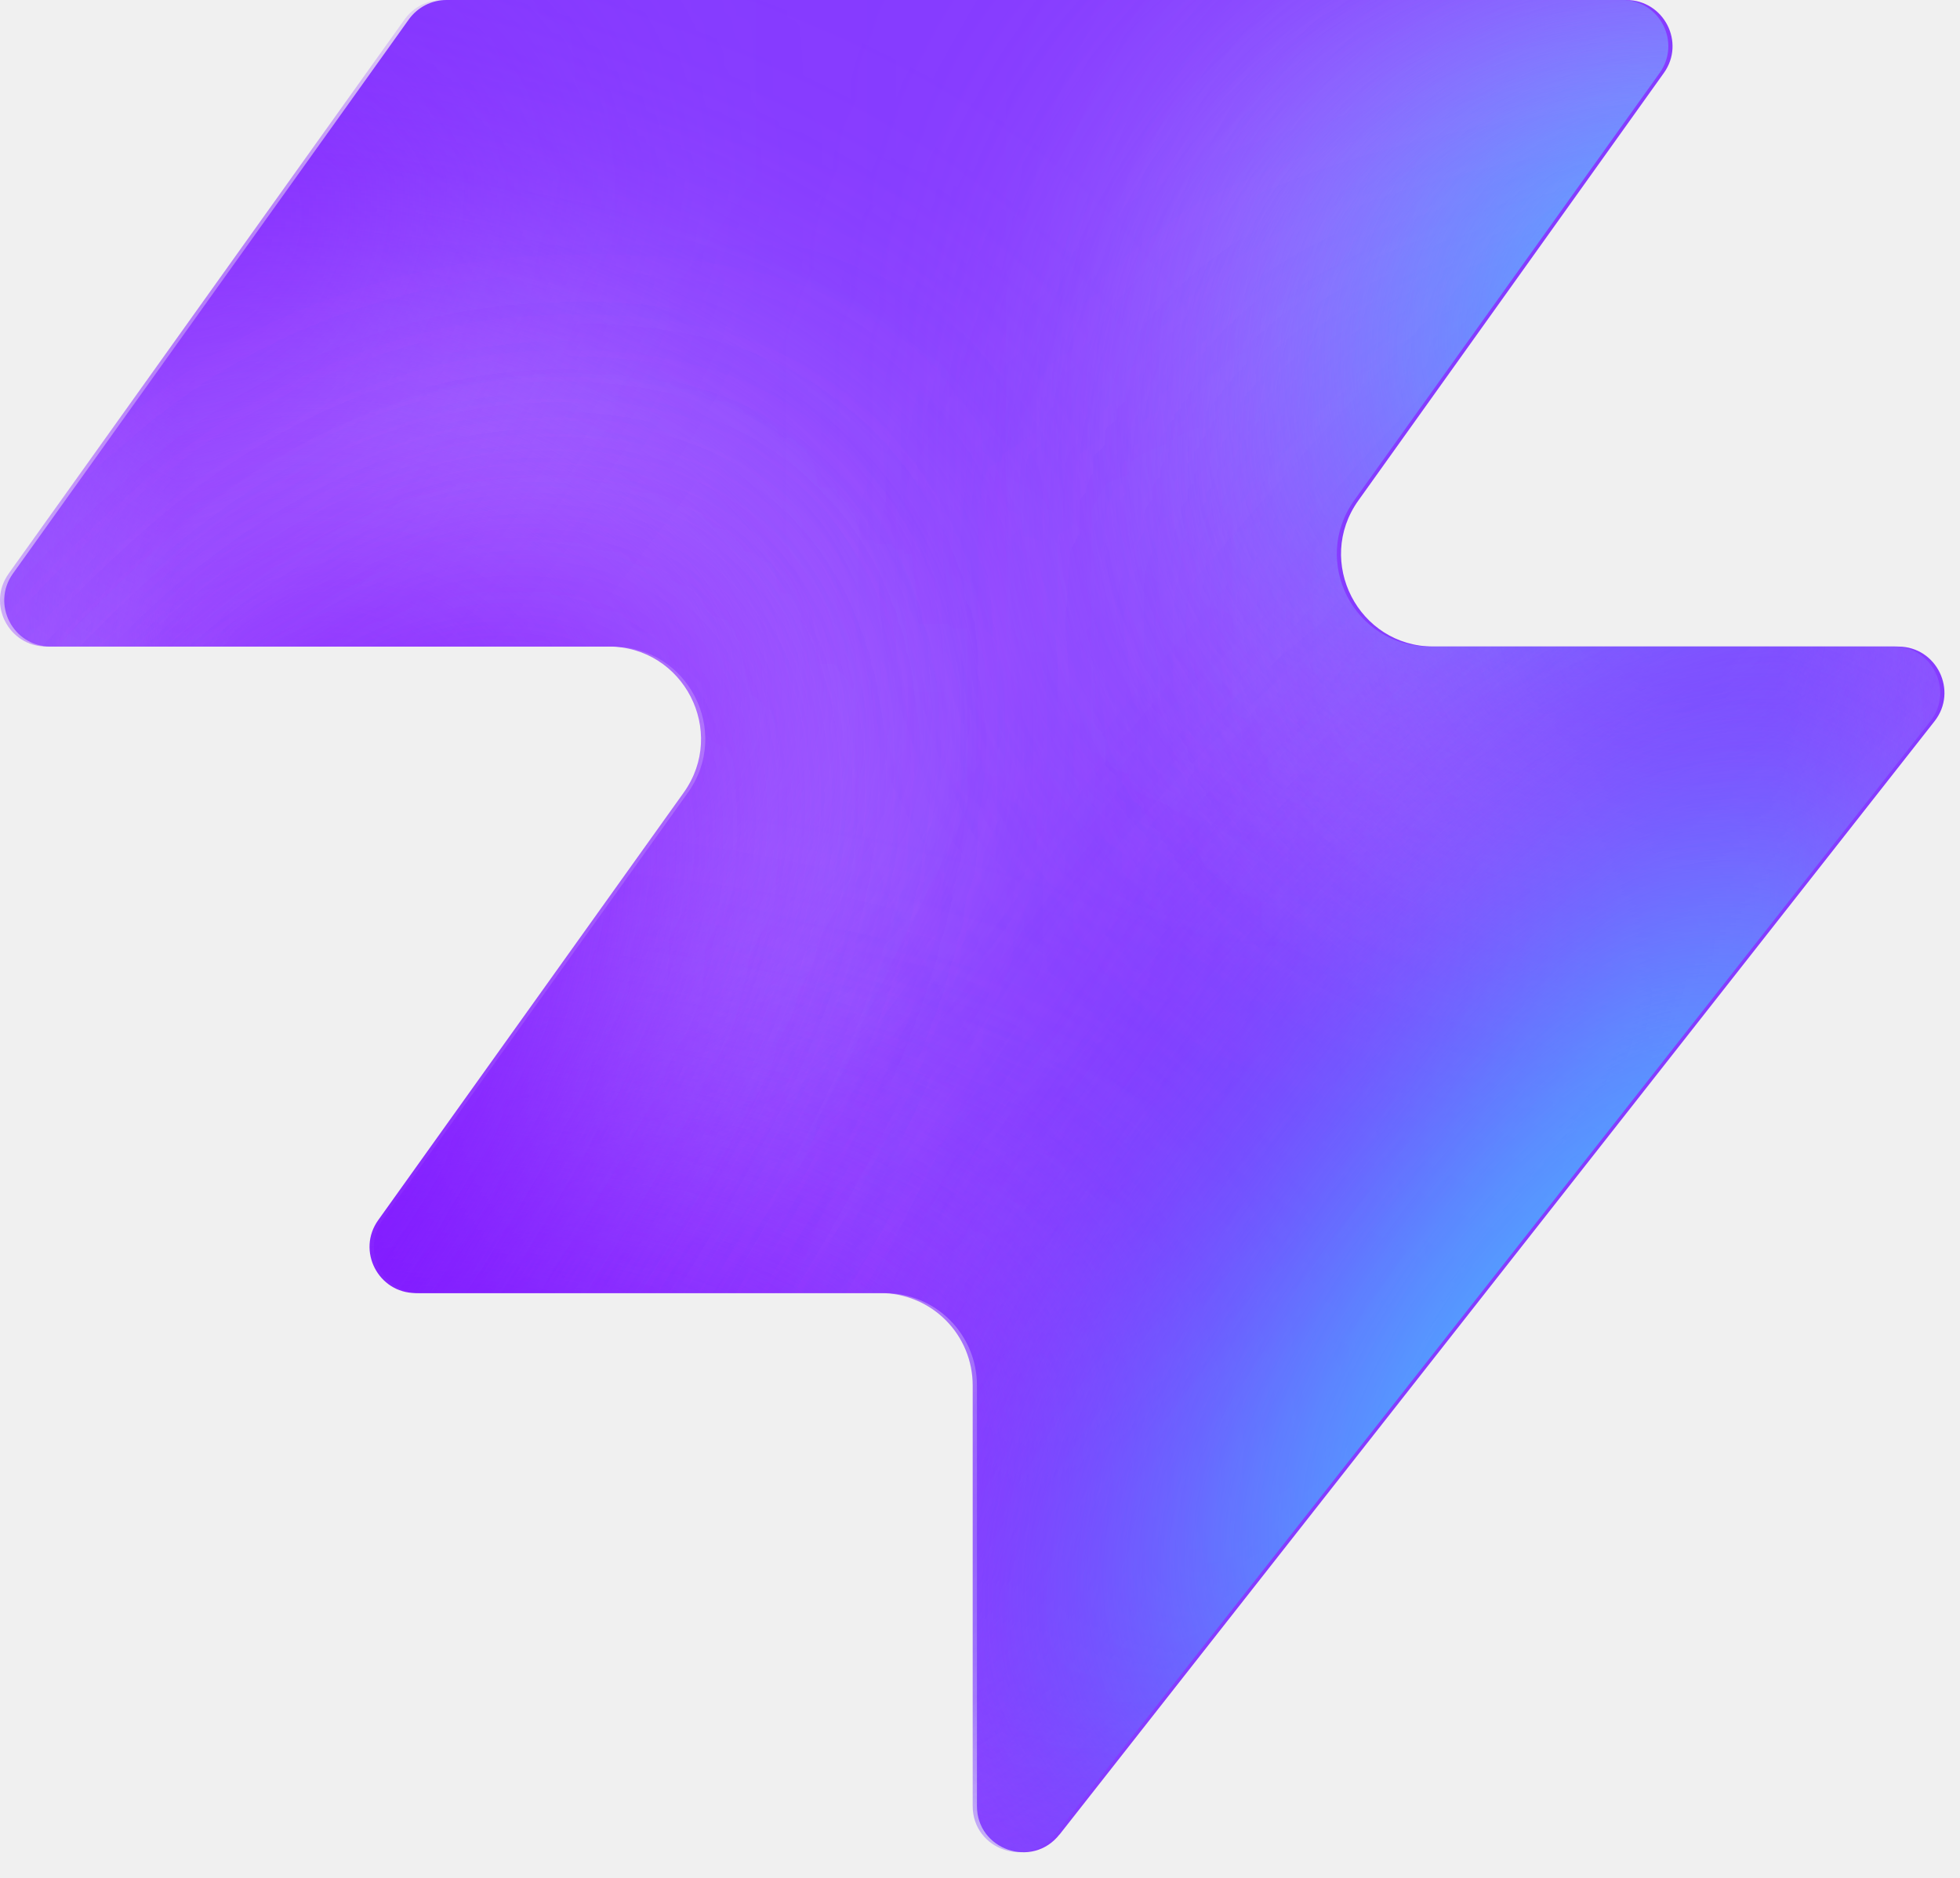
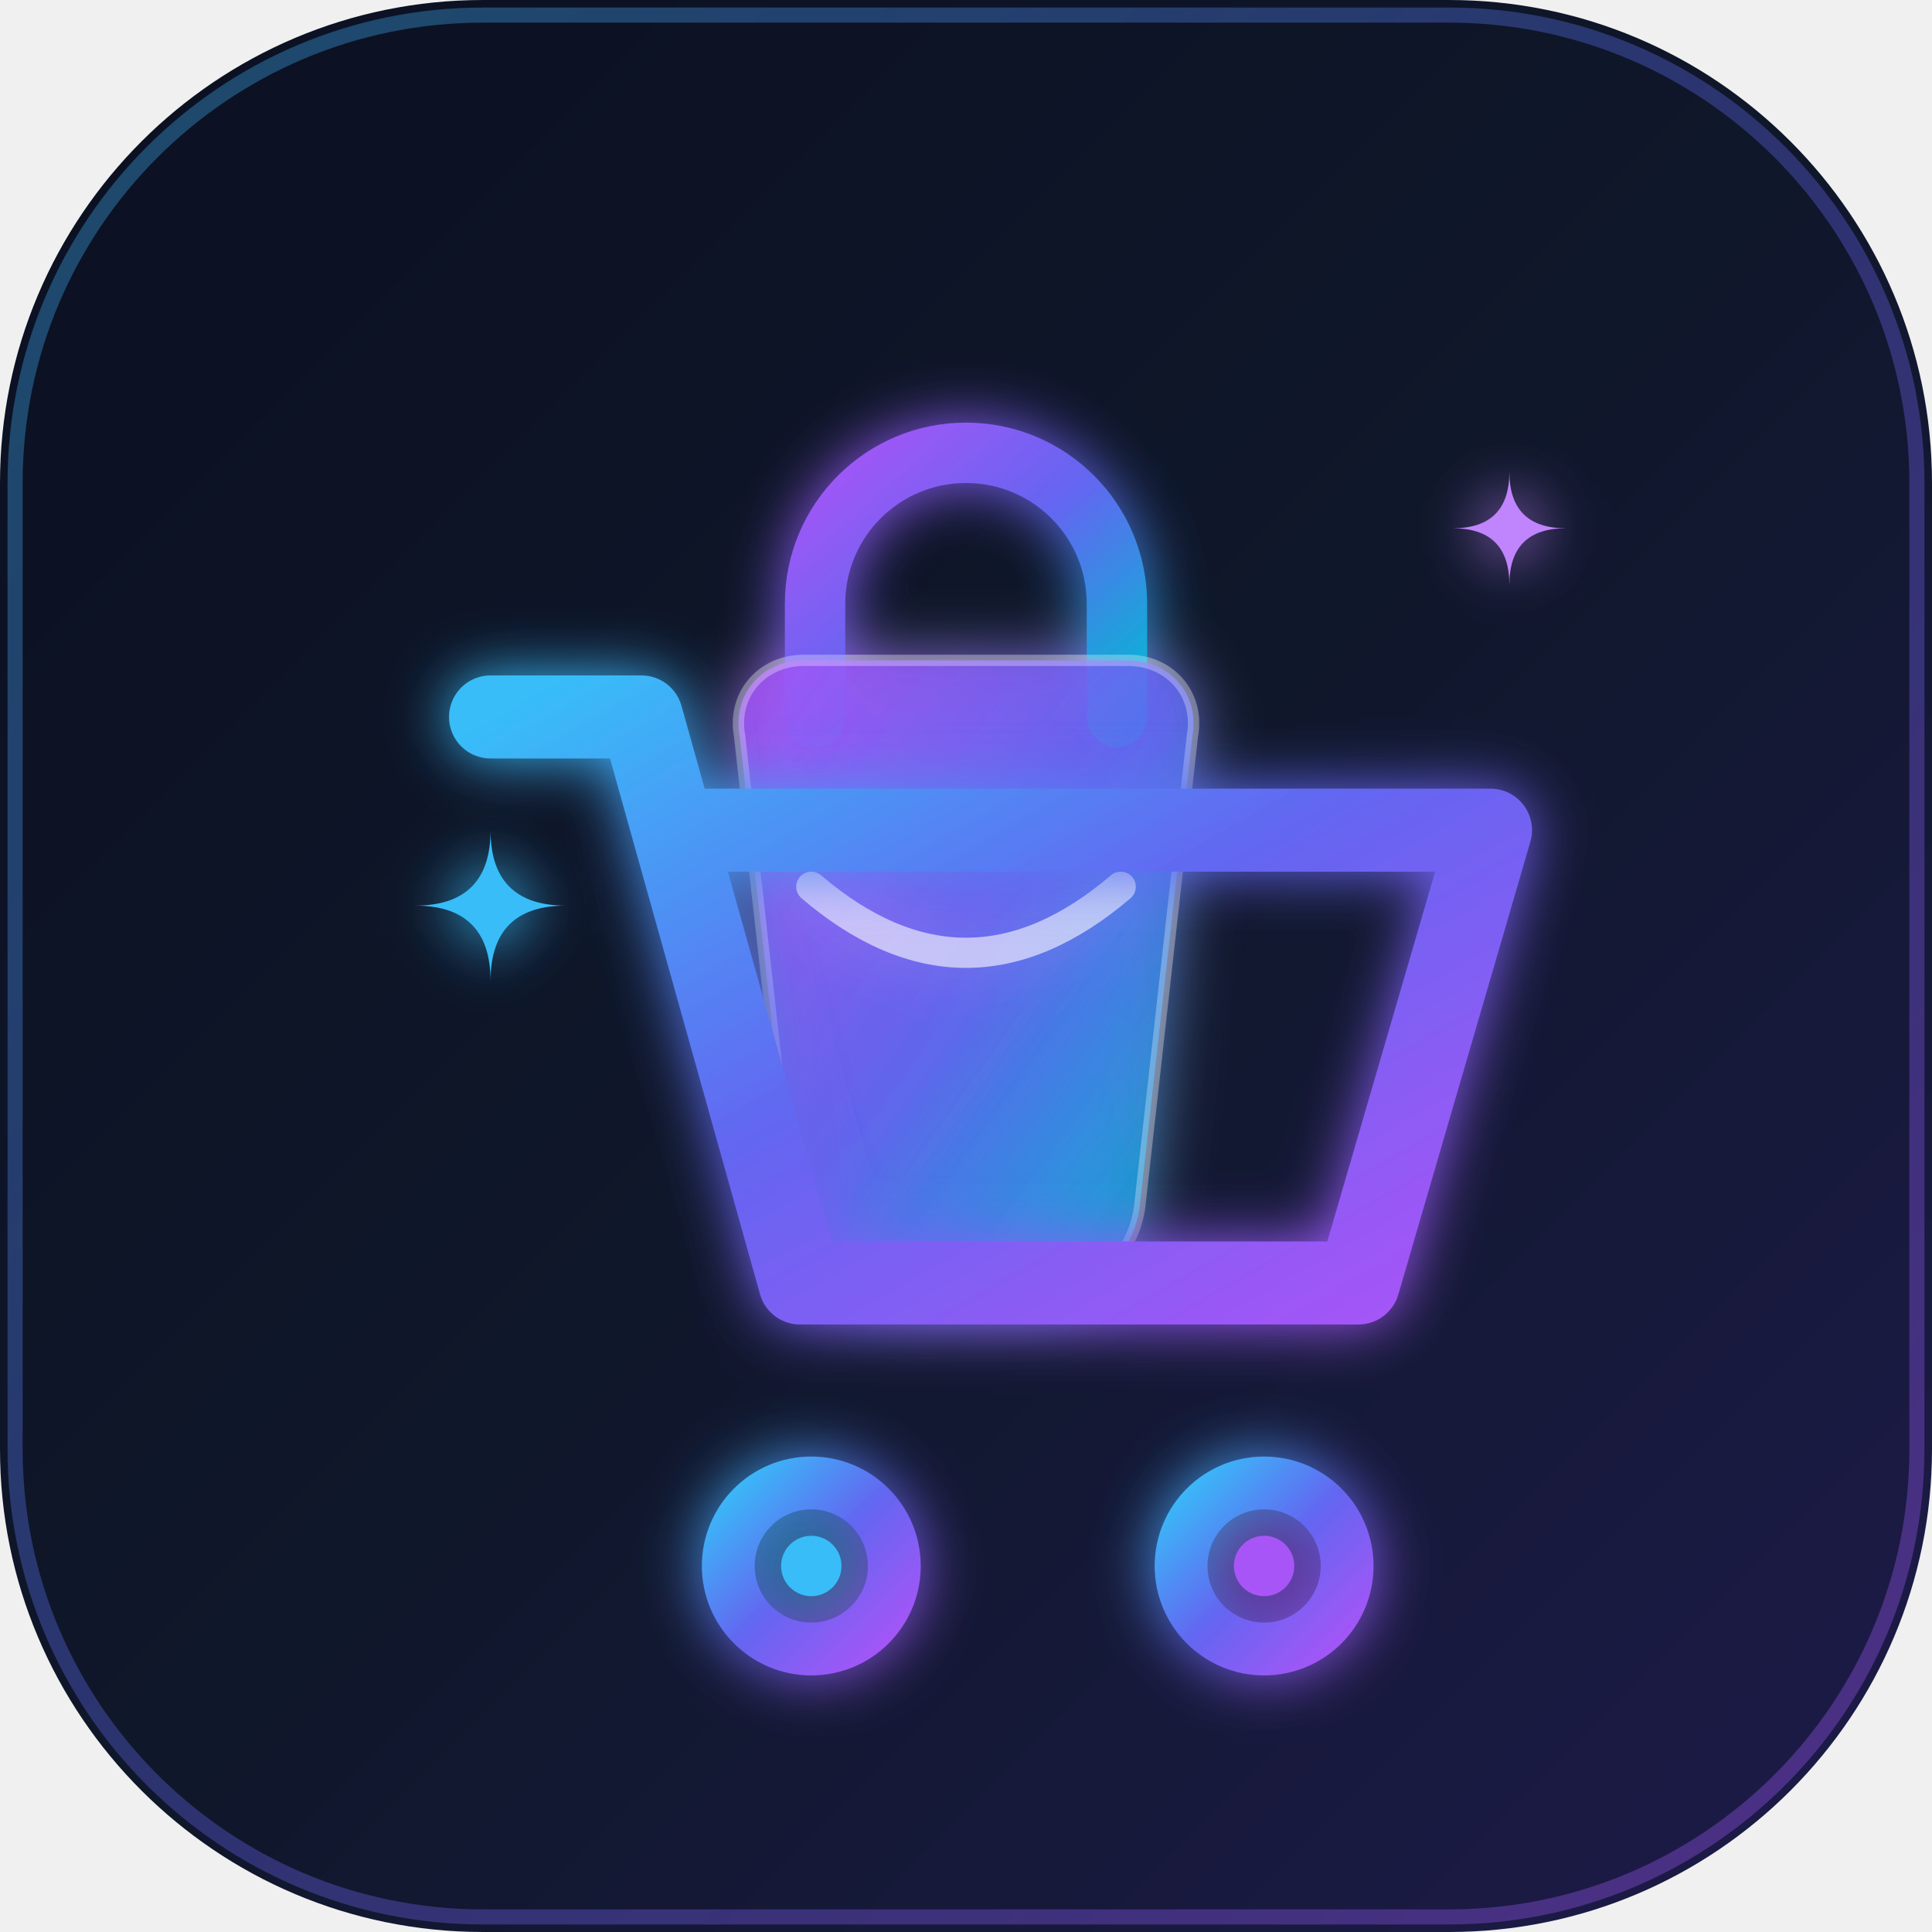
- <svg xmlns="http://www.w3.org/2000/svg" width="48" height="46" fill="none" viewBox="0 0 48 46">
-   <path fill="#863bff" d="M25.946 44.938c-.664.845-2.021.375-2.021-.698V33.937a2.26 2.26 0 0 0-2.262-2.262H10.287c-.92 0-1.456-1.04-.92-1.788l7.48-10.471c1.07-1.497 0-3.578-1.842-3.578H1.237c-.92 0-1.456-1.04-.92-1.788L10.013.474c.214-.297.556-.474.92-.474h28.894c.92 0 1.456 1.04.92 1.788l-7.48 10.471c-1.07 1.498 0 3.579 1.842 3.579h11.377c.943 0 1.473 1.088.89 1.83L25.947 44.94z" style="fill:#863bff;fill:color(display-p3 .525 .23 1);fill-opacity:1" />
-   <mask id="a" width="48" height="46" x="0" y="0" maskUnits="userSpaceOnUse" style="mask-type:alpha">
-     <path fill="#000" d="M25.842 44.938c-.664.844-2.021.375-2.021-.698V33.937a2.26 2.26 0 0 0-2.262-2.262H10.183c-.92 0-1.456-1.04-.92-1.788l7.48-10.471c1.07-1.498 0-3.579-1.842-3.579H1.133c-.92 0-1.456-1.04-.92-1.787L9.91.473c.214-.297.556-.474.92-.474h28.894c.92 0 1.456 1.04.92 1.788l-7.48 10.471c-1.07 1.498 0 3.578 1.842 3.578h11.377c.943 0 1.473 1.088.89 1.832L25.843 44.94z" style="fill:#000;fill-opacity:1" />
-   </mask>
-   <g mask="url(#a)">
-     <g filter="url(#b)">
-       <ellipse cx="5.508" cy="14.704" fill="#ede6ff" rx="5.508" ry="14.704" style="fill:#ede6ff;fill:color(display-p3 .927 .903 1);fill-opacity:1" transform="matrix(.00324 1 1 -.00324 -4.47 31.516)" />
-     </g>
-     <g filter="url(#c)">
-       <ellipse cx="10.399" cy="29.851" fill="#ede6ff" rx="10.399" ry="29.851" style="fill:#ede6ff;fill:color(display-p3 .927 .903 1);fill-opacity:1" transform="matrix(.00324 1 1 -.00324 -39.328 7.883)" />
-     </g>
-     <g filter="url(#d)">
-       <ellipse cx="5.508" cy="30.487" fill="#7e14ff" rx="5.508" ry="30.487" style="fill:#7e14ff;fill:color(display-p3 .492 .077 1);fill-opacity:1" transform="rotate(89.814 -25.913 -14.639)scale(1 -1)" />
-     </g>
-     <g filter="url(#e)">
-       <ellipse cx="5.508" cy="30.599" fill="#7e14ff" rx="5.508" ry="30.599" style="fill:#7e14ff;fill:color(display-p3 .492 .077 1);fill-opacity:1" transform="rotate(89.814 -32.644 -3.334)scale(1 -1)" />
-     </g>
-     <g filter="url(#f)">
-       <ellipse cx="5.508" cy="30.599" fill="#7e14ff" rx="5.508" ry="30.599" style="fill:#7e14ff;fill:color(display-p3 .492 .077 1);fill-opacity:1" transform="matrix(.00324 1 1 -.00324 -34.34 30.47)" />
-     </g>
-     <g filter="url(#g)">
-       <ellipse cx="14.072" cy="22.078" fill="#ede6ff" rx="14.072" ry="22.078" style="fill:#ede6ff;fill:color(display-p3 .927 .903 1);fill-opacity:1" transform="rotate(93.35 24.506 48.493)scale(-1 1)" />
-     </g>
-     <g filter="url(#h)">
-       <ellipse cx="3.47" cy="21.501" fill="#7e14ff" rx="3.47" ry="21.501" style="fill:#7e14ff;fill:color(display-p3 .492 .077 1);fill-opacity:1" transform="rotate(89.009 28.708 47.59)scale(-1 1)" />
-     </g>
-     <g filter="url(#i)">
-       <ellipse cx="3.47" cy="21.501" fill="#7e14ff" rx="3.47" ry="21.501" style="fill:#7e14ff;fill:color(display-p3 .492 .077 1);fill-opacity:1" transform="rotate(89.009 28.708 47.59)scale(-1 1)" />
-     </g>
-     <g filter="url(#j)">
-       <ellipse cx=".387" cy="8.972" fill="#7e14ff" rx="4.407" ry="29.108" style="fill:#7e14ff;fill:color(display-p3 .492 .077 1);fill-opacity:1" transform="rotate(39.51 .387 8.972)" />
-     </g>
-     <g filter="url(#k)">
-       <ellipse cx="47.523" cy="-6.092" fill="#7e14ff" rx="4.407" ry="29.108" style="fill:#7e14ff;fill:color(display-p3 .492 .077 1);fill-opacity:1" transform="rotate(37.892 47.523 -6.092)" />
-     </g>
-     <g filter="url(#l)">
-       <ellipse cx="41.412" cy="6.333" fill="#47bfff" rx="5.971" ry="9.665" style="fill:#47bfff;fill:color(display-p3 .28 .748 1);fill-opacity:1" transform="rotate(37.892 41.412 6.333)" />
-     </g>
-     <g filter="url(#m)">
-       <ellipse cx="-1.879" cy="38.332" fill="#7e14ff" rx="4.407" ry="29.108" style="fill:#7e14ff;fill:color(display-p3 .492 .077 1);fill-opacity:1" transform="rotate(37.892 -1.88 38.332)" />
-     </g>
-     <g filter="url(#n)">
-       <ellipse cx="-1.879" cy="38.332" fill="#7e14ff" rx="4.407" ry="29.108" style="fill:#7e14ff;fill:color(display-p3 .492 .077 1);fill-opacity:1" transform="rotate(37.892 -1.88 38.332)" />
-     </g>
-     <g filter="url(#o)">
-       <ellipse cx="35.651" cy="29.907" fill="#7e14ff" rx="4.407" ry="29.108" style="fill:#7e14ff;fill:color(display-p3 .492 .077 1);fill-opacity:1" transform="rotate(37.892 35.651 29.907)" />
-     </g>
-     <g filter="url(#p)">
-       <ellipse cx="38.418" cy="32.4" fill="#47bfff" rx="5.971" ry="15.297" style="fill:#47bfff;fill:color(display-p3 .28 .748 1);fill-opacity:1" transform="rotate(37.892 38.418 32.4)" />
-     </g>
-   </g>
+ <svg xmlns="http://www.w3.org/2000/svg" viewBox="0 0 512 512" width="512" height="512">
  <defs>
-     <filter id="b" width="60.045" height="41.654" x="-19.77" y="16.149" color-interpolation-filters="sRGB" filterUnits="userSpaceOnUse">
-       <feFlood flood-opacity="0" result="BackgroundImageFix" />
-       <feBlend in="SourceGraphic" in2="BackgroundImageFix" result="shape" />
-       <feGaussianBlur result="effect1_foregroundBlur_2002_17158" stdDeviation="7.659" />
-     </filter>
-     <filter id="c" width="90.34" height="51.437" x="-54.613" y="-7.533" color-interpolation-filters="sRGB" filterUnits="userSpaceOnUse">
-       <feFlood flood-opacity="0" result="BackgroundImageFix" />
-       <feBlend in="SourceGraphic" in2="BackgroundImageFix" result="shape" />
-       <feGaussianBlur result="effect1_foregroundBlur_2002_17158" stdDeviation="7.659" />
-     </filter>
-     <filter id="d" width="79.355" height="29.4" x="-49.64" y="2.03" color-interpolation-filters="sRGB" filterUnits="userSpaceOnUse">
-       <feFlood flood-opacity="0" result="BackgroundImageFix" />
-       <feBlend in="SourceGraphic" in2="BackgroundImageFix" result="shape" />
-       <feGaussianBlur result="effect1_foregroundBlur_2002_17158" stdDeviation="4.596" />
-     </filter>
-     <filter id="e" width="79.579" height="29.4" x="-45.045" y="20.029" color-interpolation-filters="sRGB" filterUnits="userSpaceOnUse">
-       <feFlood flood-opacity="0" result="BackgroundImageFix" />
-       <feBlend in="SourceGraphic" in2="BackgroundImageFix" result="shape" />
-       <feGaussianBlur result="effect1_foregroundBlur_2002_17158" stdDeviation="4.596" />
-     </filter>
-     <filter id="f" width="79.579" height="29.4" x="-43.513" y="21.178" color-interpolation-filters="sRGB" filterUnits="userSpaceOnUse">
-       <feFlood flood-opacity="0" result="BackgroundImageFix" />
-       <feBlend in="SourceGraphic" in2="BackgroundImageFix" result="shape" />
-       <feGaussianBlur result="effect1_foregroundBlur_2002_17158" stdDeviation="4.596" />
-     </filter>
-     <filter id="g" width="74.749" height="58.852" x="15.756" y="-17.901" color-interpolation-filters="sRGB" filterUnits="userSpaceOnUse">
-       <feFlood flood-opacity="0" result="BackgroundImageFix" />
-       <feBlend in="SourceGraphic" in2="BackgroundImageFix" result="shape" />
-       <feGaussianBlur result="effect1_foregroundBlur_2002_17158" stdDeviation="7.659" />
-     </filter>
-     <filter id="h" width="61.377" height="25.362" x="23.548" y="2.284" color-interpolation-filters="sRGB" filterUnits="userSpaceOnUse">
-       <feFlood flood-opacity="0" result="BackgroundImageFix" />
-       <feBlend in="SourceGraphic" in2="BackgroundImageFix" result="shape" />
-       <feGaussianBlur result="effect1_foregroundBlur_2002_17158" stdDeviation="4.596" />
-     </filter>
-     <filter id="i" width="61.377" height="25.362" x="23.548" y="2.284" color-interpolation-filters="sRGB" filterUnits="userSpaceOnUse">
-       <feFlood flood-opacity="0" result="BackgroundImageFix" />
-       <feBlend in="SourceGraphic" in2="BackgroundImageFix" result="shape" />
-       <feGaussianBlur result="effect1_foregroundBlur_2002_17158" stdDeviation="4.596" />
-     </filter>
-     <filter id="j" width="56.045" height="63.649" x="-27.636" y="-22.853" color-interpolation-filters="sRGB" filterUnits="userSpaceOnUse">
-       <feFlood flood-opacity="0" result="BackgroundImageFix" />
-       <feBlend in="SourceGraphic" in2="BackgroundImageFix" result="shape" />
-       <feGaussianBlur result="effect1_foregroundBlur_2002_17158" stdDeviation="4.596" />
-     </filter>
-     <filter id="k" width="54.814" height="64.646" x="20.116" y="-38.415" color-interpolation-filters="sRGB" filterUnits="userSpaceOnUse">
-       <feFlood flood-opacity="0" result="BackgroundImageFix" />
-       <feBlend in="SourceGraphic" in2="BackgroundImageFix" result="shape" />
-       <feGaussianBlur result="effect1_foregroundBlur_2002_17158" stdDeviation="4.596" />
-     </filter>
-     <filter id="l" width="33.541" height="35.313" x="24.641" y="-11.323" color-interpolation-filters="sRGB" filterUnits="userSpaceOnUse">
-       <feFlood flood-opacity="0" result="BackgroundImageFix" />
-       <feBlend in="SourceGraphic" in2="BackgroundImageFix" result="shape" />
-       <feGaussianBlur result="effect1_foregroundBlur_2002_17158" stdDeviation="4.596" />
-     </filter>
-     <filter id="m" width="54.814" height="64.646" x="-29.286" y="6.009" color-interpolation-filters="sRGB" filterUnits="userSpaceOnUse">
-       <feFlood flood-opacity="0" result="BackgroundImageFix" />
-       <feBlend in="SourceGraphic" in2="BackgroundImageFix" result="shape" />
-       <feGaussianBlur result="effect1_foregroundBlur_2002_17158" stdDeviation="4.596" />
-     </filter>
-     <filter id="n" width="54.814" height="64.646" x="-29.286" y="6.009" color-interpolation-filters="sRGB" filterUnits="userSpaceOnUse">
-       <feFlood flood-opacity="0" result="BackgroundImageFix" />
-       <feBlend in="SourceGraphic" in2="BackgroundImageFix" result="shape" />
-       <feGaussianBlur result="effect1_foregroundBlur_2002_17158" stdDeviation="4.596" />
-     </filter>
-     <filter id="o" width="54.814" height="64.646" x="8.244" y="-2.416" color-interpolation-filters="sRGB" filterUnits="userSpaceOnUse">
-       <feFlood flood-opacity="0" result="BackgroundImageFix" />
-       <feBlend in="SourceGraphic" in2="BackgroundImageFix" result="shape" />
-       <feGaussianBlur result="effect1_foregroundBlur_2002_17158" stdDeviation="4.596" />
-     </filter>
-     <filter id="p" width="39.409" height="43.623" x="18.713" y="10.588" color-interpolation-filters="sRGB" filterUnits="userSpaceOnUse">
-       <feFlood flood-opacity="0" result="BackgroundImageFix" />
-       <feBlend in="SourceGraphic" in2="BackgroundImageFix" result="shape" />
-       <feGaussianBlur result="effect1_foregroundBlur_2002_17158" stdDeviation="4.596" />
+     <linearGradient id="bgGrad" x1="0%" y1="0%" x2="100%" y2="100%">
+       <stop offset="0%" stop-color="#0b1021" />
+       <stop offset="50%" stop-color="#0f172a" />
+       <stop offset="100%" stop-color="#1e1b4b" />
+     </linearGradient>
+     <linearGradient id="cartGrad" x1="0%" y1="0%" x2="100%" y2="100%">
+       <stop offset="0%" stop-color="#38bdf8" />
+       <stop offset="50%" stop-color="#6366f1" />
+       <stop offset="100%" stop-color="#a855f7" />
+     </linearGradient>
+     <linearGradient id="bagGrad" x1="0%" y1="0%" x2="100%" y2="100%">
+       <stop offset="0%" stop-color="#a855f7" />
+       <stop offset="50%" stop-color="#6366f1" />
+       <stop offset="100%" stop-color="#06b6d4" />
+     </linearGradient>
+     <linearGradient id="sparkGrad" x1="0%" y1="0%" x2="100%" y2="100%">
+       <stop offset="0%" stop-color="#38bdf8" />
+       <stop offset="100%" stop-color="#818cf8" />
+     </linearGradient>
+     <filter id="glow" x="-20%" y="-20%" width="140%" height="140%">
+       <feGaussianBlur stdDeviation="8" result="blur" />
+       <feComposite in="SourceGraphic" in2="blur" operator="over" />
    </filter>
  </defs>
+   <rect width="512" height="512" rx="128" fill="url(#bgGrad)" />
+   <rect width="504" height="504" x="4" y="4" rx="124" fill="none" stroke="url(#cartGrad)" stroke-width="4" stroke-opacity="0.35" />
+   <g filter="url(#glow)">
+     <path d="M216 190 V160 C216 137.9 233.9 120 256 120 C278.1 120 296 137.9 296 160 V190" fill="none" stroke="url(#bagGrad)" stroke-width="16" stroke-linecap="round" />
+     <path d="M196 195 L210 320 C212 334 224 344 238 344 H274 C288 344 300 334 302 320 L316 195 C318 184 310 175 299 175 H213 C202 175 194 184 196 195 Z" fill="url(#bagGrad)" fill-opacity="0.85" stroke="#ffffff" stroke-width="3" stroke-opacity="0.3" />
+     <path d="M215 235 Q256 270 297 235" fill="none" stroke="#ffffff" stroke-width="8" stroke-linecap="round" stroke-opacity="0.6" />
+   </g>
+   <g filter="url(#glow)">
+     <path d="M130 190 H170 L212 340 H360 L395 220 H185" fill="none" stroke="url(#cartGrad)" stroke-width="22" stroke-linecap="round" stroke-linejoin="round" />
+     <path d="M185 365 H350" fill="none" stroke="url(#cartGrad)" stroke-width="18" stroke-linecap="round" />
+     <circle cx="215" cy="415" r="22" fill="none" stroke="url(#cartGrad)" stroke-width="14" />
+     <circle cx="215" cy="415" r="8" fill="#38bdf8" />
+     <circle cx="335" cy="415" r="22" fill="none" stroke="url(#cartGrad)" stroke-width="14" />
+     <circle cx="335" cy="415" r="8" fill="#a855f7" />
+   </g>
+   <g filter="url(#glow)">
+     <path d="M90 320 L145 320" stroke="url(#sparkGrad)" stroke-width="8" stroke-linecap="round" stroke-opacity="0.8" />
+     <path d="M105 345 L155 345" stroke="url(#sparkGrad)" stroke-width="8" stroke-linecap="round" stroke-opacity="0.9" />
+     <path d="M75 370 L135 370" stroke="url(#sparkGrad)" stroke-width="10" stroke-linecap="round" />
+     <path d="M110 240 Q130 240 130 220 Q130 240 150 240 Q130 240 130 260 Q130 240 110 240 Z" fill="#38bdf8" />
+     <path d="M385 140 Q400 140 400 125 Q400 140 415 140 Q400 140 400 155 Q400 140 385 140 Z" fill="#c084fc" />
+   </g>
</svg>
